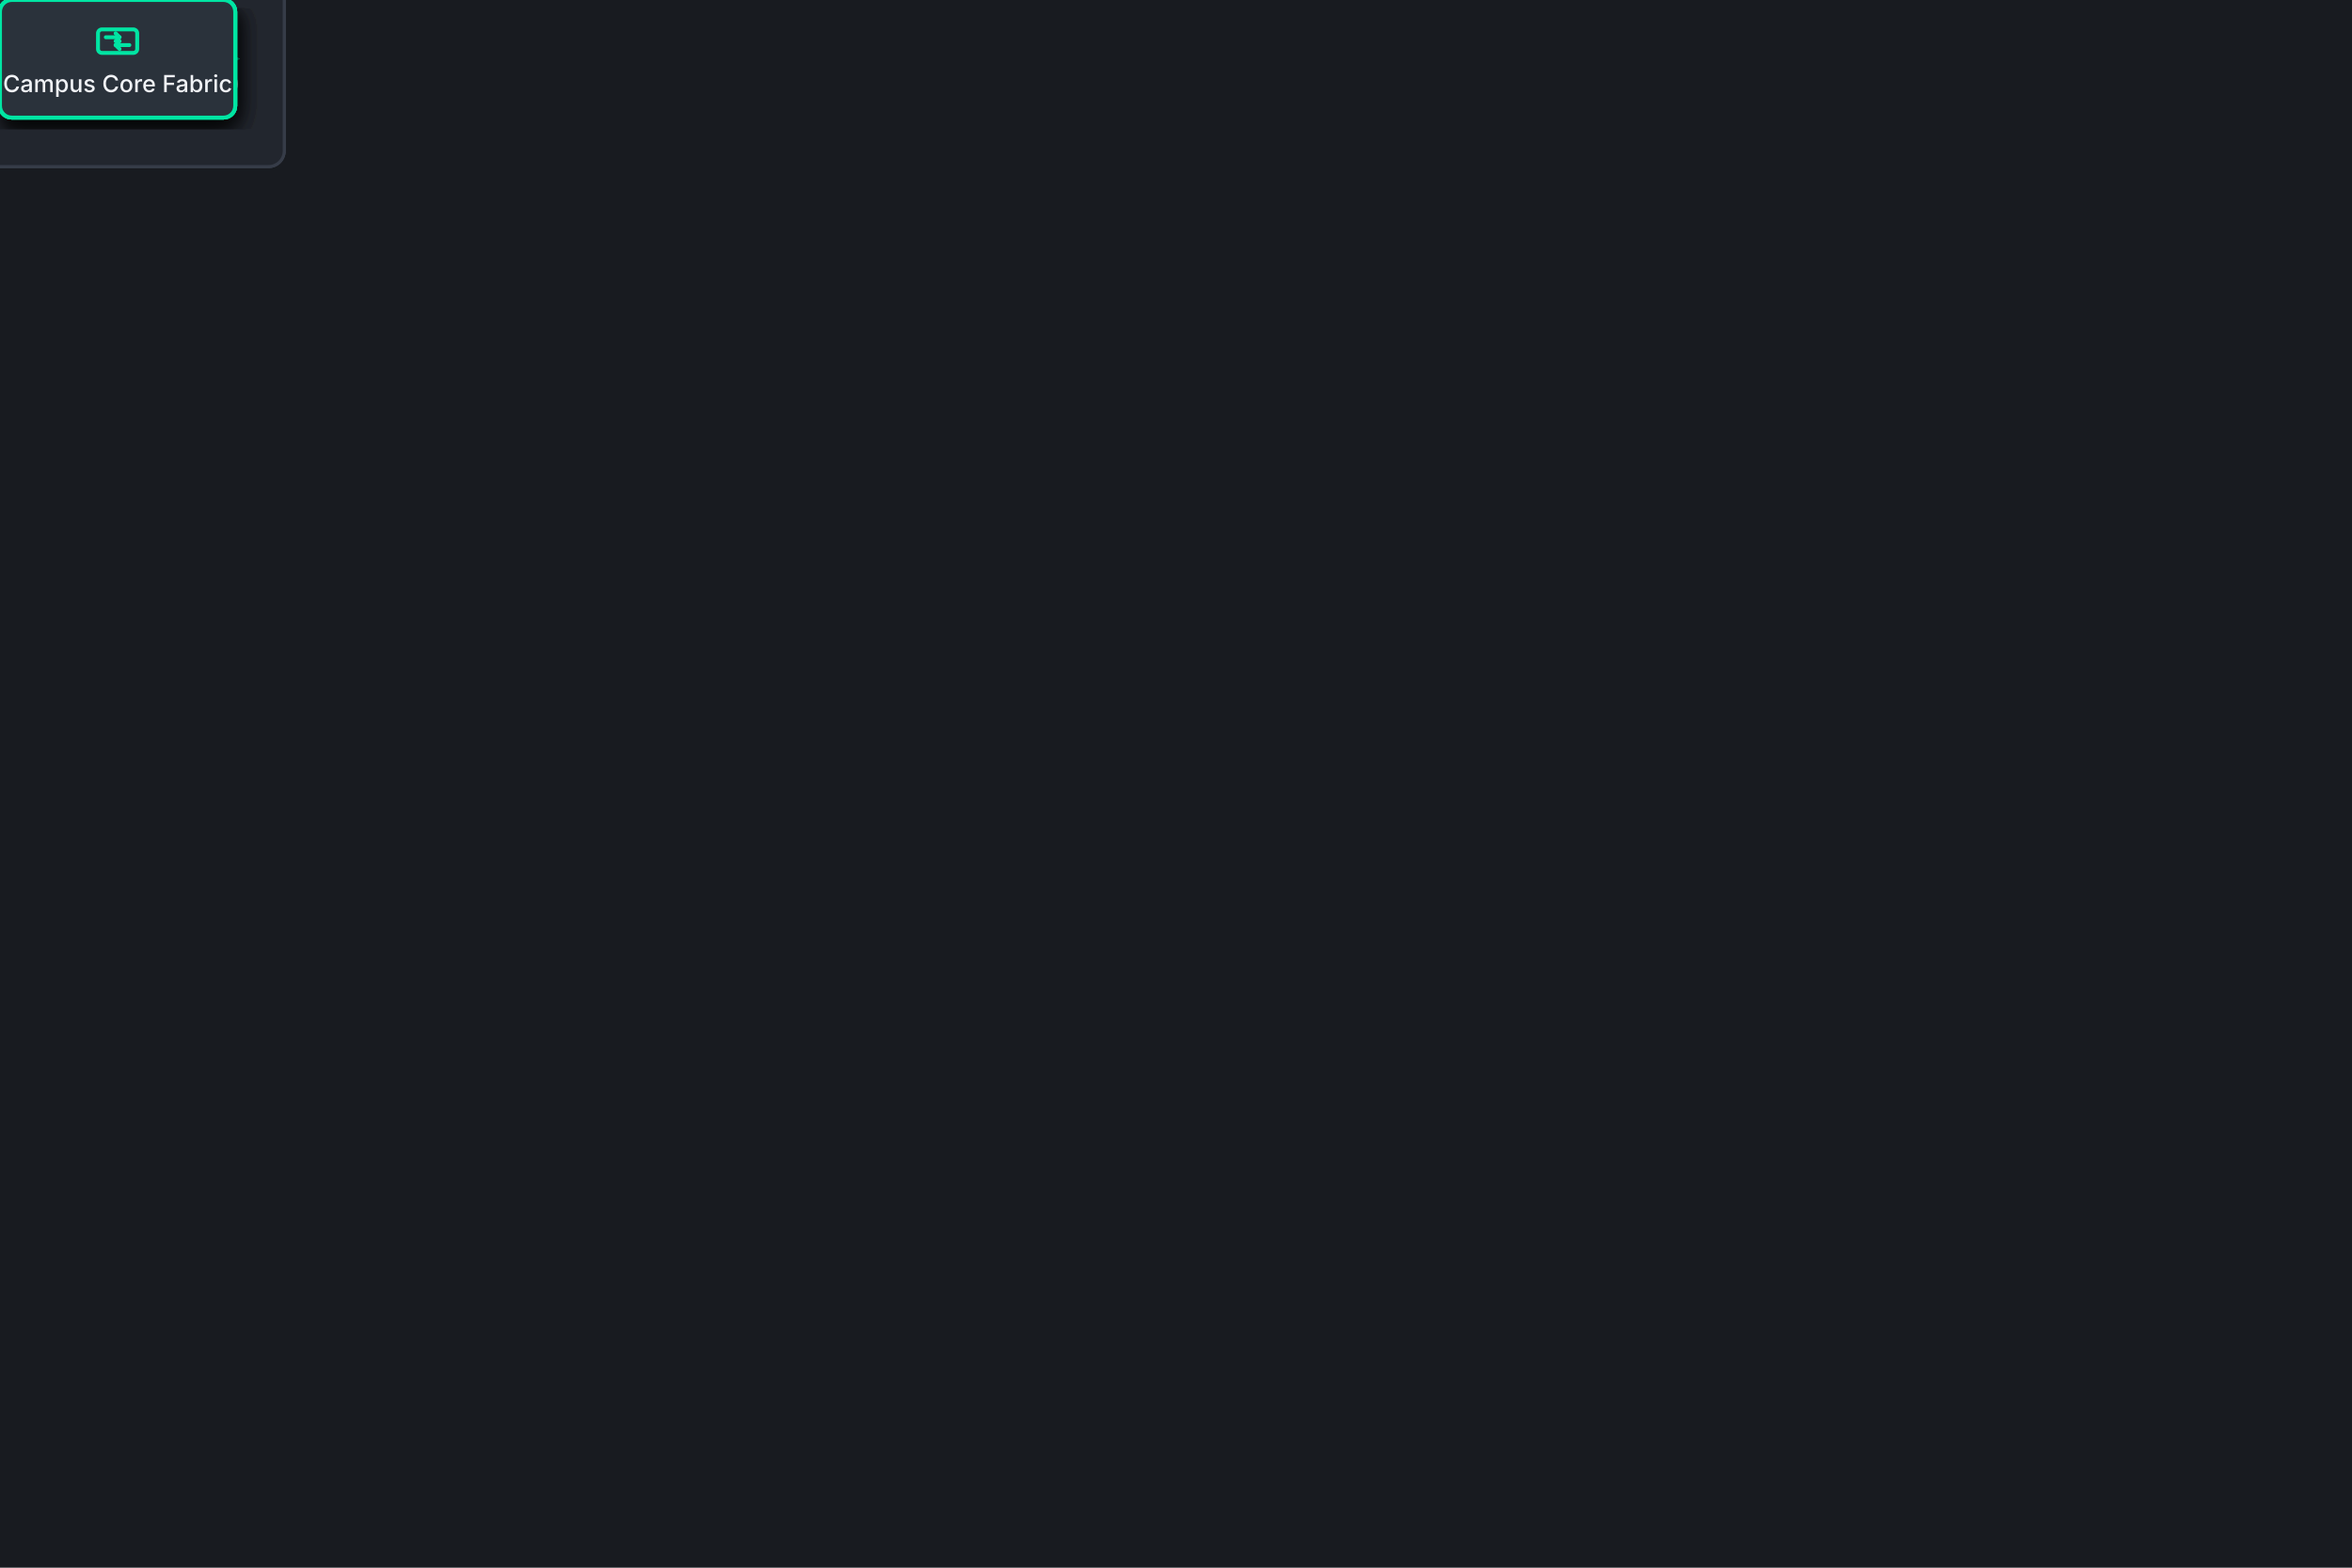
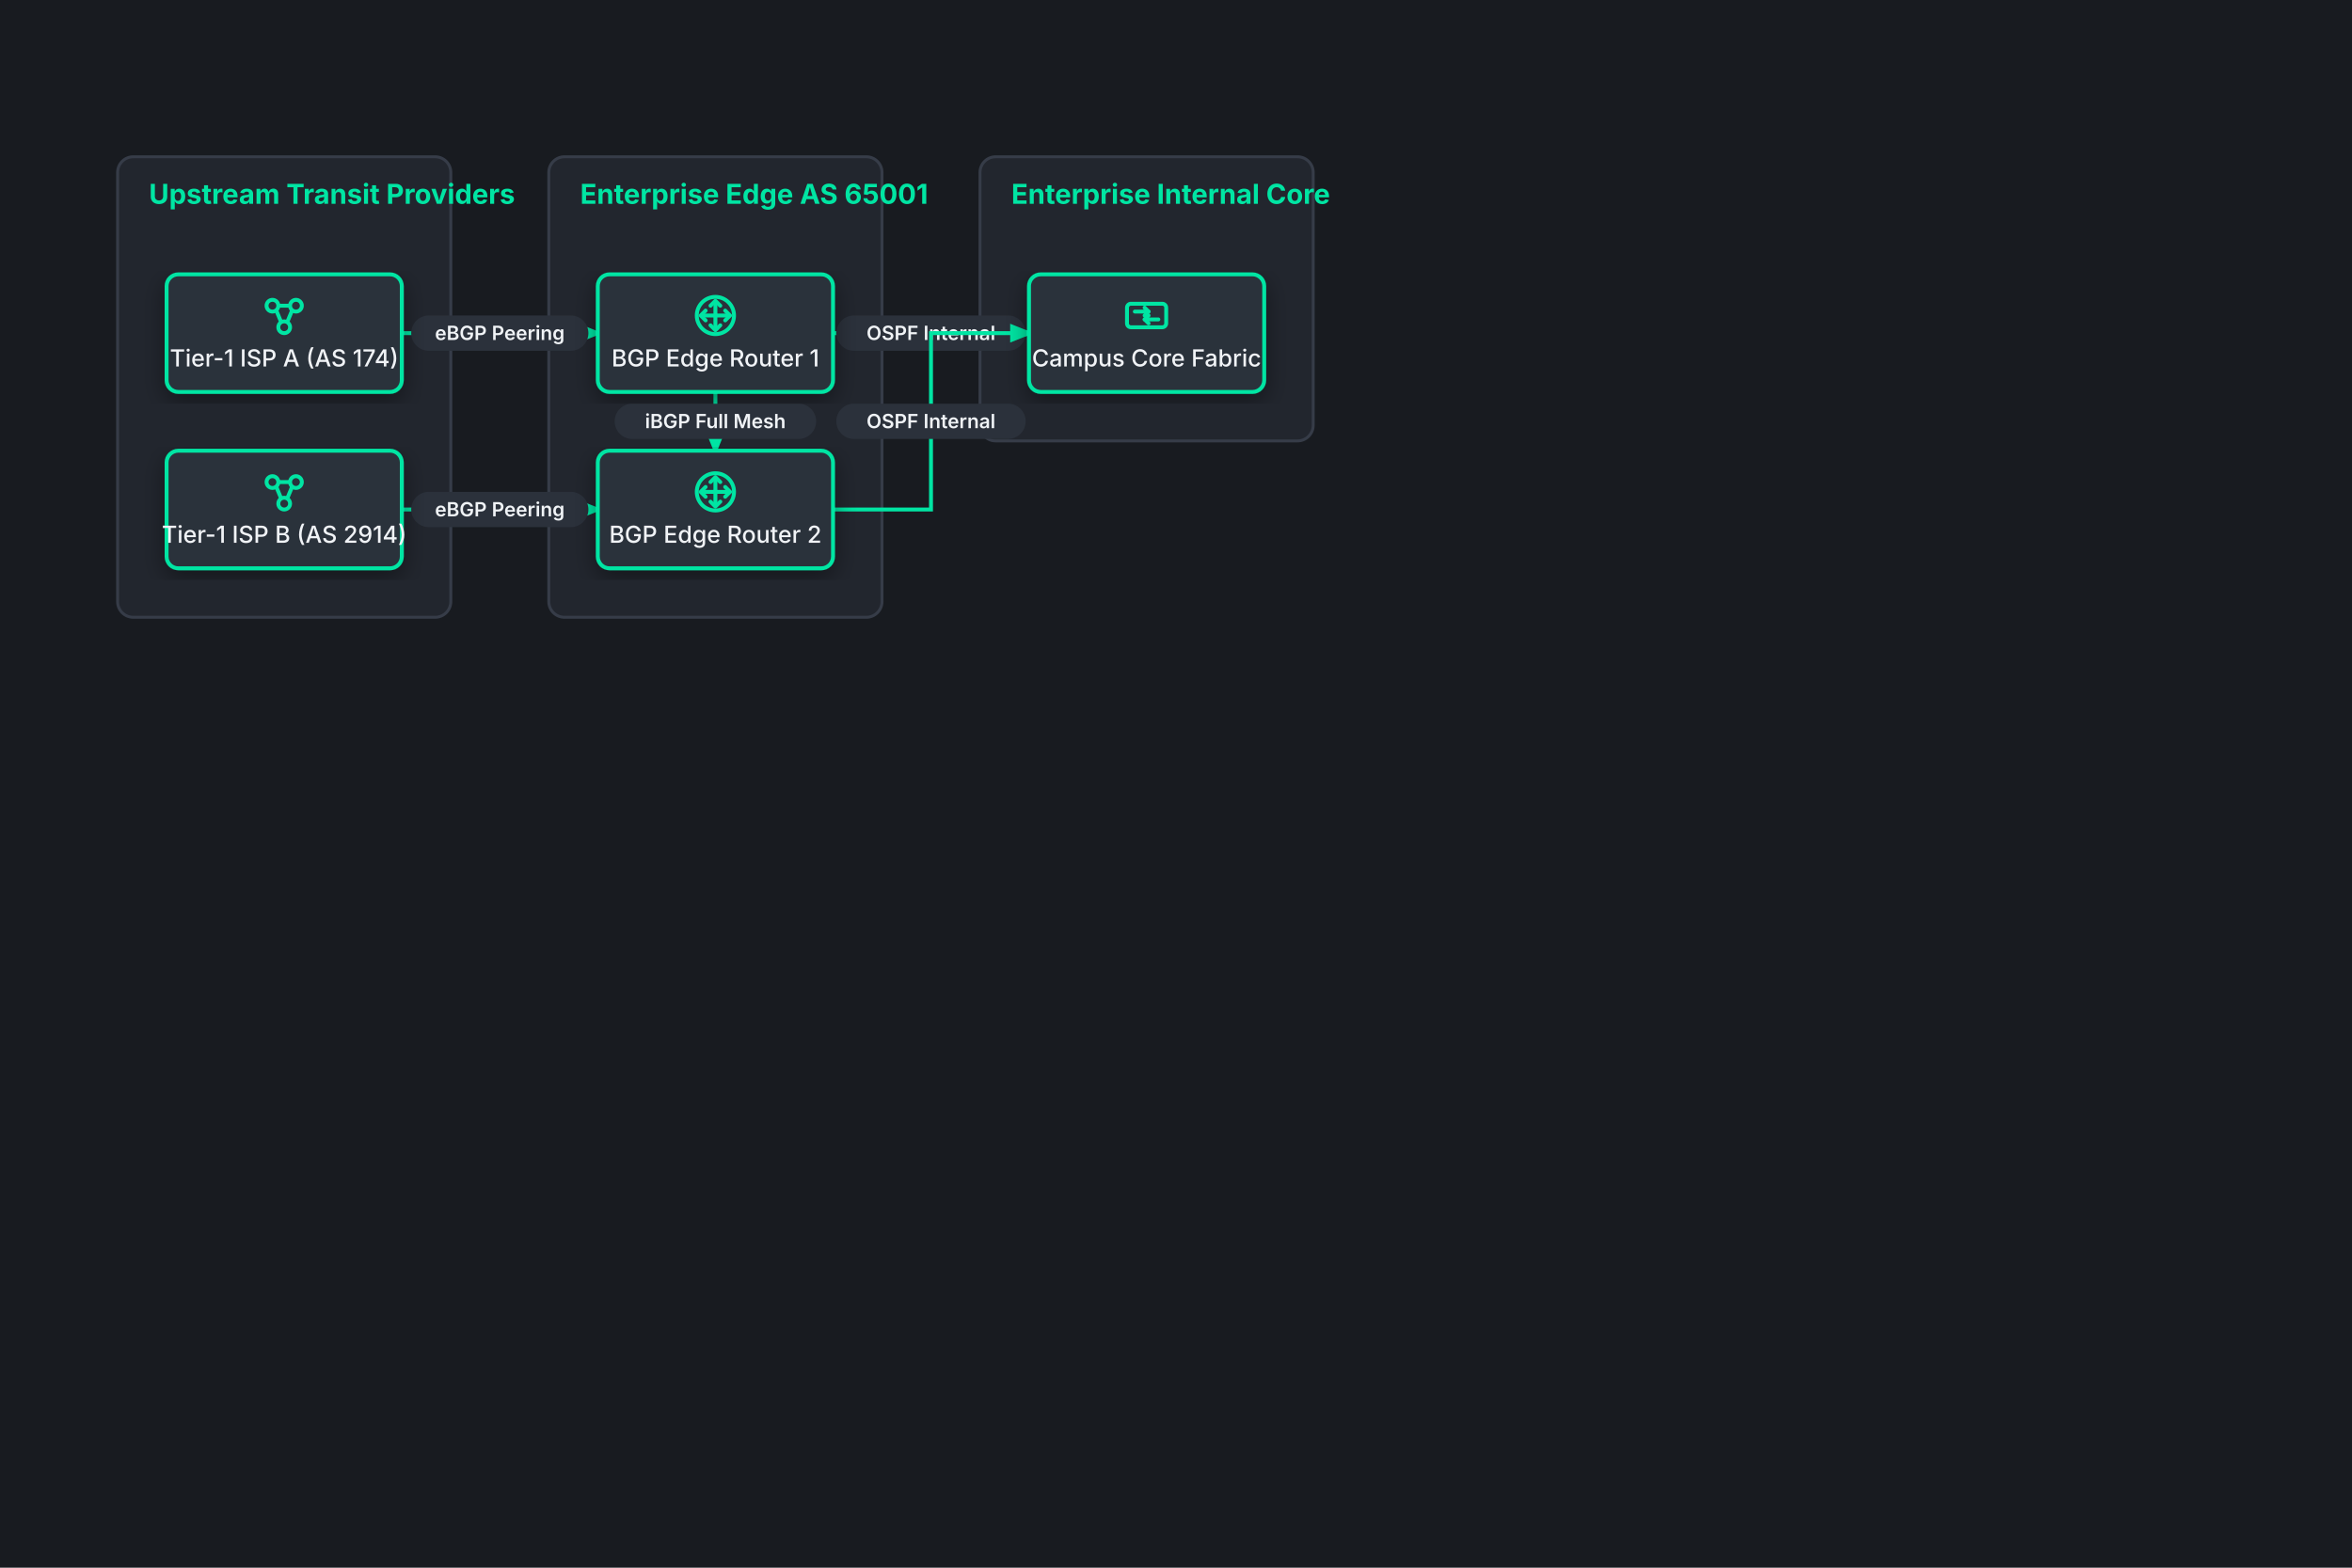
<svg xmlns="http://www.w3.org/2000/svg" viewBox="0 0 1200.0 800.0" width="1200.0" height="800.0">
  <defs>
    <marker id="arrow" viewBox="0 0 10 10" refX="8" refY="5" markerWidth="6" markerHeight="6" orient="auto-start-reverse">
      <path d="M 0 1 L 10 5 L 0 9 z" fill="#00E5A3" />
    </marker>
    <filter id="shadow" x="-10%" y="-10%" width="120%" height="120%">
      <feDropShadow dx="0" dy="4" stdDeviation="6" flood-color="#000000" flood-opacity="0.4" />
    </filter>
  </defs>
  <rect width="100%" height="100%" fill="#181B20" />
  <g id="group_1">
-     <rect x="-25.0" y="-60.0" width="170.0" height="145.0" rx="8" fill="#22262E" stroke="#363C48" stroke-width="1.5" />
-     <text x="-9.0" y="-36.0" fill="#00E5A3" font-family="Inter, -apple-system, BlinkMacSystemFont, 'Segoe UI', Roboto, sans-serif" font-size="14" font-weight="bold">Upstream Transit Providers</text>
+     <rect x="60.0" y="80.0" width="170.0" height="235.0" rx="8" fill="#22262E" stroke="#363C48" stroke-width="1.5" />
+     <text x="76.0" y="104.0" fill="#00E5A3" font-family="Inter, -apple-system, BlinkMacSystemFont, 'Segoe UI', Roboto, sans-serif" font-size="14" font-weight="bold">Upstream Transit Providers</text>
  </g>
  <g id="group_2">
-     <rect x="-25.0" y="-60.0" width="170.0" height="145.0" rx="8" fill="#22262E" stroke="#363C48" stroke-width="1.5" />
-     <text x="-9.0" y="-36.0" fill="#00E5A3" font-family="Inter, -apple-system, BlinkMacSystemFont, 'Segoe UI', Roboto, sans-serif" font-size="14" font-weight="bold">Enterprise Edge AS 65001</text>
+     <rect x="280.0" y="80.0" width="170.0" height="235.0" rx="8" fill="#22262E" stroke="#363C48" stroke-width="1.5" />
+     <text x="296.0" y="104.0" fill="#00E5A3" font-family="Inter, -apple-system, BlinkMacSystemFont, 'Segoe UI', Roboto, sans-serif" font-size="14" font-weight="bold">Enterprise Edge AS 65001</text>
  </g>
  <g id="group_3">
-     <rect x="-25.0" y="-60.0" width="170.0" height="145.0" rx="8" fill="#22262E" stroke="#363C48" stroke-width="1.5" />
-     <text x="-9.0" y="-36.0" fill="#00E5A3" font-family="Inter, -apple-system, BlinkMacSystemFont, 'Segoe UI', Roboto, sans-serif" font-size="14" font-weight="bold">Enterprise Internal Core</text>
+     <rect x="500.0" y="80.0" width="170.0" height="145.0" rx="8" fill="#22262E" stroke="#363C48" stroke-width="1.5" />
+     <text x="516.0" y="104.0" fill="#00E5A3" font-family="Inter, -apple-system, BlinkMacSystemFont, 'Segoe UI', Roboto, sans-serif" font-size="14" font-weight="bold">Enterprise Internal Core</text>
  </g>
-   <path d="M 0.0 30.0 L 120.0 30.0" fill="none" stroke="#00E5A3" stroke-width="2" marker-end="url(#arrow)" />
+   <path d="M 205.0 170.0 L 305.0 170.0" fill="none" stroke="#00E5A3" stroke-width="2" marker-end="url(#arrow)" />
  <g class="badge">
-     <rect x="14.8" y="21.0" width="90.4" height="18.0" rx="9.0" fill="#2B313B" />
-     <text x="60.0" y="33.5" fill="#F0F3F6" font-size="10.0" font-family="Inter, -apple-system, BlinkMacSystemFont, 'Segoe UI', Roboto, sans-serif" font-weight="600" text-anchor="middle">eBGP Peering</text>
+     <rect x="209.8" y="161.0" width="90.4" height="18.0" rx="9.0" fill="#2B313B" />
+     <text x="255.0" y="173.5" fill="#F0F3F6" font-size="10.0" font-family="Inter, -apple-system, BlinkMacSystemFont, 'Segoe UI', Roboto, sans-serif" font-weight="600" text-anchor="middle">eBGP Peering</text>
  </g>
-   <path d="M 0.0 30.0 L 120.0 30.0" fill="none" stroke="#00E5A3" stroke-width="2" marker-end="url(#arrow)" />
+   <path d="M 205.0 260.0 L 305.0 260.0" fill="none" stroke="#00E5A3" stroke-width="2" marker-end="url(#arrow)" />
  <g class="badge">
-     <rect x="14.8" y="21.0" width="90.4" height="18.0" rx="9.0" fill="#2B313B" />
-     <text x="60.0" y="33.5" fill="#F0F3F6" font-size="10.0" font-family="Inter, -apple-system, BlinkMacSystemFont, 'Segoe UI', Roboto, sans-serif" font-weight="600" text-anchor="middle">eBGP Peering</text>
+     <rect x="209.8" y="251.0" width="90.4" height="18.0" rx="9.0" fill="#2B313B" />
+     <text x="255.0" y="263.5" fill="#F0F3F6" font-size="10.0" font-family="Inter, -apple-system, BlinkMacSystemFont, 'Segoe UI', Roboto, sans-serif" font-weight="600" text-anchor="middle">eBGP Peering</text>
  </g>
-   <path d="M 0.0 30.0 L 120.0 30.0" fill="none" stroke="#00E5A3" stroke-width="2" marker-end="url(#arrow)" />
+   <path d="M 365.0 200.0 L 365.0 230.0" fill="none" stroke="#00E5A3" stroke-width="2" marker-end="url(#arrow)" />
  <g class="badge">
-     <rect x="8.6" y="21.0" width="102.8" height="18.0" rx="9.0" fill="#2B313B" />
-     <text x="60.0" y="33.5" fill="#F0F3F6" font-size="10.0" font-family="Inter, -apple-system, BlinkMacSystemFont, 'Segoe UI', Roboto, sans-serif" font-weight="600" text-anchor="middle">iBGP Full Mesh</text>
+     <rect x="313.6" y="206.0" width="102.8" height="18.0" rx="9.0" fill="#2B313B" />
+     <text x="365.0" y="218.5" fill="#F0F3F6" font-size="10.0" font-family="Inter, -apple-system, BlinkMacSystemFont, 'Segoe UI', Roboto, sans-serif" font-weight="600" text-anchor="middle">iBGP Full Mesh</text>
  </g>
-   <path d="M 0.0 30.0 L 120.0 30.0" fill="none" stroke="#00E5A3" stroke-width="2" marker-end="url(#arrow)" />
+   <path d="M 425.0 170.0 L 525.0 170.0" fill="none" stroke="#00E5A3" stroke-width="2" marker-end="url(#arrow)" />
  <g class="badge">
-     <rect x="11.7" y="21.0" width="96.6" height="18.0" rx="9.0" fill="#2B313B" />
-     <text x="60.0" y="33.5" fill="#F0F3F6" font-size="10.0" font-family="Inter, -apple-system, BlinkMacSystemFont, 'Segoe UI', Roboto, sans-serif" font-weight="600" text-anchor="middle">OSPF Internal</text>
+     <rect x="426.7" y="161.0" width="96.6" height="18.0" rx="9.0" fill="#2B313B" />
+     <text x="475.0" y="173.5" fill="#F0F3F6" font-size="10.0" font-family="Inter, -apple-system, BlinkMacSystemFont, 'Segoe UI', Roboto, sans-serif" font-weight="600" text-anchor="middle">OSPF Internal</text>
  </g>
-   <path d="M 0.0 30.0 L 120.0 30.0" fill="none" stroke="#00E5A3" stroke-width="2" marker-end="url(#arrow)" />
+   <path d="M 425.0 260.0 L 475.0 260.0 L 475.0 170.0 L 525.0 170.0" fill="none" stroke="#00E5A3" stroke-width="2" marker-end="url(#arrow)" />
  <g class="badge">
-     <rect x="11.7" y="21.0" width="96.6" height="18.0" rx="9.0" fill="#2B313B" />
-     <text x="60.0" y="33.5" fill="#F0F3F6" font-size="10.0" font-family="Inter, -apple-system, BlinkMacSystemFont, 'Segoe UI', Roboto, sans-serif" font-weight="600" text-anchor="middle">OSPF Internal</text>
+     <rect x="426.7" y="206.0" width="96.6" height="18.0" rx="9.0" fill="#2B313B" />
+     <text x="475.0" y="218.5" fill="#F0F3F6" font-size="10.0" font-family="Inter, -apple-system, BlinkMacSystemFont, 'Segoe UI', Roboto, sans-serif" font-weight="600" text-anchor="middle">OSPF Internal</text>
  </g>
  <g id="isp1" filter="url(#shadow)">
-     <rect x="0.0" y="0.0" width="120.0" height="60.0" rx="6.0" fill="#2B313B" stroke="#00E5A3" stroke-width="2.0" />
-     <g class="icon icon-bgp" transform="translate(48.0, 9.0) scale(1.0)">
+     <rect x="85.0" y="140.0" width="120.0" height="60.0" rx="6.0" fill="#2B313B" stroke="#00E5A3" stroke-width="2.0" />
+     <g class="icon icon-bgp" transform="translate(133.0, 149.0) scale(1.0)">
      <circle cx="6" cy="7" r="3" fill="none" stroke="#00E5A3" stroke-width="2.0" />
      <circle cx="18" cy="7" r="3" fill="none" stroke="#00E5A3" stroke-width="2.0" />
      <circle cx="12" cy="18" r="3" fill="none" stroke="#00E5A3" stroke-width="2.0" />
      <line x1="9" y1="7" x2="15" y2="7" stroke="#00E5A3" stroke-width="2.0" />
      <line x1="8" y1="9.5" x2="10.5" y2="15.5" stroke="#00E5A3" stroke-width="2.0" />
      <line x1="16" y1="9.5" x2="13.5" y2="15.5" stroke="#00E5A3" stroke-width="2.0" />
    </g>
-     <text x="60.0" y="47.0" text-anchor="middle" fill="#F0F3F6" font-family="Inter, -apple-system, BlinkMacSystemFont, 'Segoe UI', Roboto, sans-serif" font-size="12" font-weight="500">Tier-1 ISP A (AS 174)</text>
+     <text x="145.0" y="187.0" text-anchor="middle" fill="#F0F3F6" font-family="Inter, -apple-system, BlinkMacSystemFont, 'Segoe UI', Roboto, sans-serif" font-size="12" font-weight="500">Tier-1 ISP A (AS 174)</text>
  </g>
  <g id="isp2" filter="url(#shadow)">
-     <rect x="0.0" y="0.0" width="120.0" height="60.0" rx="6.0" fill="#2B313B" stroke="#00E5A3" stroke-width="2.0" />
-     <g class="icon icon-bgp" transform="translate(48.0, 9.0) scale(1.0)">
+     <rect x="85.0" y="230.0" width="120.0" height="60.0" rx="6.0" fill="#2B313B" stroke="#00E5A3" stroke-width="2.0" />
+     <g class="icon icon-bgp" transform="translate(133.0, 239.0) scale(1.0)">
      <circle cx="6" cy="7" r="3" fill="none" stroke="#00E5A3" stroke-width="2.0" />
      <circle cx="18" cy="7" r="3" fill="none" stroke="#00E5A3" stroke-width="2.0" />
      <circle cx="12" cy="18" r="3" fill="none" stroke="#00E5A3" stroke-width="2.0" />
      <line x1="9" y1="7" x2="15" y2="7" stroke="#00E5A3" stroke-width="2.0" />
      <line x1="8" y1="9.5" x2="10.5" y2="15.5" stroke="#00E5A3" stroke-width="2.0" />
      <line x1="16" y1="9.5" x2="13.5" y2="15.5" stroke="#00E5A3" stroke-width="2.0" />
    </g>
-     <text x="60.0" y="47.0" text-anchor="middle" fill="#F0F3F6" font-family="Inter, -apple-system, BlinkMacSystemFont, 'Segoe UI', Roboto, sans-serif" font-size="12" font-weight="500">Tier-1 ISP B (AS 2914)</text>
+     <text x="145.0" y="277.0" text-anchor="middle" fill="#F0F3F6" font-family="Inter, -apple-system, BlinkMacSystemFont, 'Segoe UI', Roboto, sans-serif" font-size="12" font-weight="500">Tier-1 ISP B (AS 2914)</text>
  </g>
  <g id="edge1" filter="url(#shadow)">
-     <rect x="0.0" y="0.0" width="120.0" height="60.0" rx="6.0" fill="#2B313B" stroke="#00E5A3" stroke-width="2.0" />
-     <g class="icon icon-core_router" transform="translate(48.0, 9.0) scale(1.0)">
+     <rect x="305.0" y="140.0" width="120.0" height="60.0" rx="6.0" fill="#2B313B" stroke="#00E5A3" stroke-width="2.0" />
+     <g class="icon icon-core_router" transform="translate(353.0, 149.0) scale(1.0)">
      <circle cx="12" cy="12" r="9.5" fill="none" stroke="#00E5A3" stroke-width="2.0" />
      <line x1="12" y1="4.5" x2="12" y2="19.5" stroke="#00E5A3" stroke-width="2.0" />
      <polyline points="9.5,7 12,4.5 14.5,7" fill="none" stroke="#00E5A3" stroke-width="2.0" stroke-linecap="round" stroke-linejoin="round" />
      <polyline points="9.5,17 12,19.5 14.5,17" fill="none" stroke="#00E5A3" stroke-width="2.0" stroke-linecap="round" stroke-linejoin="round" />
      <line x1="4.5" y1="12" x2="19.5" y2="12" stroke="#00E5A3" stroke-width="2.0" />
      <polyline points="7,9.5 4.5,12 7,14.5" fill="none" stroke="#00E5A3" stroke-width="2.0" stroke-linecap="round" stroke-linejoin="round" />
      <polyline points="17,9.5 19.5,12 17,14.5" fill="none" stroke="#00E5A3" stroke-width="2.0" stroke-linecap="round" stroke-linejoin="round" />
    </g>
-     <text x="60.0" y="47.0" text-anchor="middle" fill="#F0F3F6" font-family="Inter, -apple-system, BlinkMacSystemFont, 'Segoe UI', Roboto, sans-serif" font-size="12" font-weight="500">BGP Edge Router 1</text>
+     <text x="365.0" y="187.0" text-anchor="middle" fill="#F0F3F6" font-family="Inter, -apple-system, BlinkMacSystemFont, 'Segoe UI', Roboto, sans-serif" font-size="12" font-weight="500">BGP Edge Router 1</text>
  </g>
  <g id="edge2" filter="url(#shadow)">
-     <rect x="0.0" y="0.0" width="120.0" height="60.0" rx="6.0" fill="#2B313B" stroke="#00E5A3" stroke-width="2.0" />
-     <g class="icon icon-core_router" transform="translate(48.0, 9.0) scale(1.0)">
+     <rect x="305.0" y="230.0" width="120.0" height="60.0" rx="6.0" fill="#2B313B" stroke="#00E5A3" stroke-width="2.0" />
+     <g class="icon icon-core_router" transform="translate(353.0, 239.0) scale(1.0)">
      <circle cx="12" cy="12" r="9.5" fill="none" stroke="#00E5A3" stroke-width="2.0" />
      <line x1="12" y1="4.5" x2="12" y2="19.5" stroke="#00E5A3" stroke-width="2.0" />
      <polyline points="9.5,7 12,4.5 14.5,7" fill="none" stroke="#00E5A3" stroke-width="2.0" stroke-linecap="round" stroke-linejoin="round" />
      <polyline points="9.5,17 12,19.5 14.5,17" fill="none" stroke="#00E5A3" stroke-width="2.0" stroke-linecap="round" stroke-linejoin="round" />
      <line x1="4.5" y1="12" x2="19.5" y2="12" stroke="#00E5A3" stroke-width="2.0" />
      <polyline points="7,9.5 4.5,12 7,14.5" fill="none" stroke="#00E5A3" stroke-width="2.0" stroke-linecap="round" stroke-linejoin="round" />
      <polyline points="17,9.5 19.5,12 17,14.5" fill="none" stroke="#00E5A3" stroke-width="2.0" stroke-linecap="round" stroke-linejoin="round" />
    </g>
-     <text x="60.0" y="47.0" text-anchor="middle" fill="#F0F3F6" font-family="Inter, -apple-system, BlinkMacSystemFont, 'Segoe UI', Roboto, sans-serif" font-size="12" font-weight="500">BGP Edge Router 2</text>
+     <text x="365.0" y="277.0" text-anchor="middle" fill="#F0F3F6" font-family="Inter, -apple-system, BlinkMacSystemFont, 'Segoe UI', Roboto, sans-serif" font-size="12" font-weight="500">BGP Edge Router 2</text>
  </g>
  <g id="core_fabric" filter="url(#shadow)">
-     <rect x="0.0" y="0.0" width="120.0" height="60.0" rx="6.0" fill="#2B313B" stroke="#00E5A3" stroke-width="2.0" />
-     <g class="icon icon-switch" transform="translate(48.0, 9.0) scale(1.0)">
+     <rect x="525.0" y="140.0" width="120.0" height="60.0" rx="6.0" fill="#2B313B" stroke="#00E5A3" stroke-width="2.0" />
+     <g class="icon icon-switch" transform="translate(573.0, 149.0) scale(1.0)">
      <rect x="2" y="6" width="20" height="12" rx="2" fill="none" stroke="#00E5A3" stroke-width="2.0" />
      <line x1="6" y1="10" x2="13" y2="10" stroke="#00E5A3" stroke-width="2.0" stroke-linecap="round" />
      <polyline points="11,8 13,10 11,12" fill="none" stroke="#00E5A3" stroke-width="2.0" stroke-linecap="round" stroke-linejoin="round" />
      <line x1="18" y1="14" x2="11" y2="14" stroke="#00E5A3" stroke-width="2.0" stroke-linecap="round" />
      <polyline points="13,12 11,14 13,16" fill="none" stroke="#00E5A3" stroke-width="2.0" stroke-linecap="round" stroke-linejoin="round" />
    </g>
-     <text x="60.0" y="47.0" text-anchor="middle" fill="#F0F3F6" font-family="Inter, -apple-system, BlinkMacSystemFont, 'Segoe UI', Roboto, sans-serif" font-size="12" font-weight="500">Campus Core Fabric</text>
+     <text x="585.0" y="187.0" text-anchor="middle" fill="#F0F3F6" font-family="Inter, -apple-system, BlinkMacSystemFont, 'Segoe UI', Roboto, sans-serif" font-size="12" font-weight="500">Campus Core Fabric</text>
  </g>
</svg>
